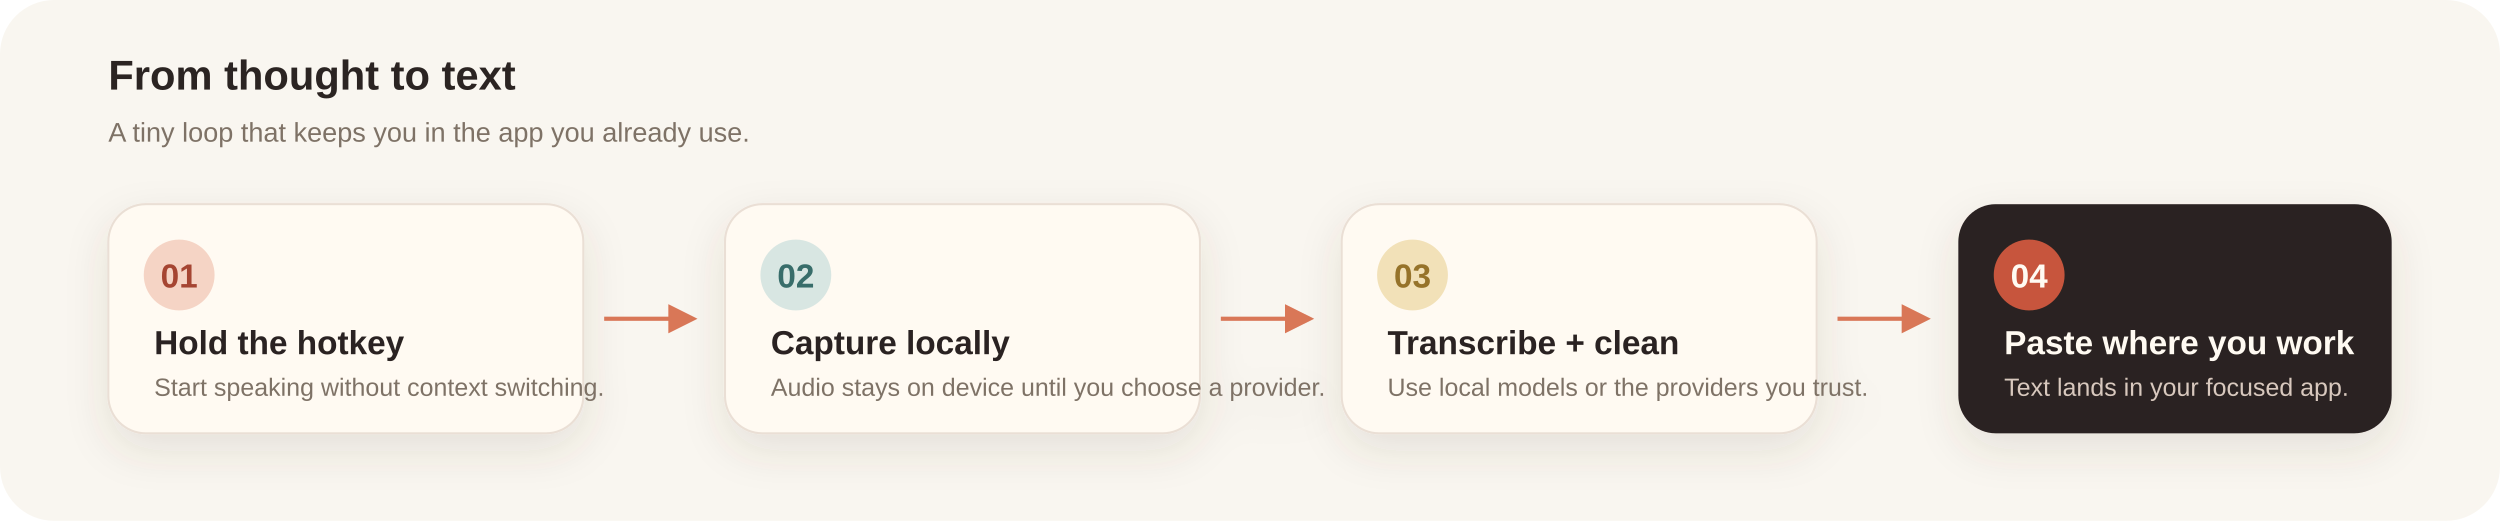
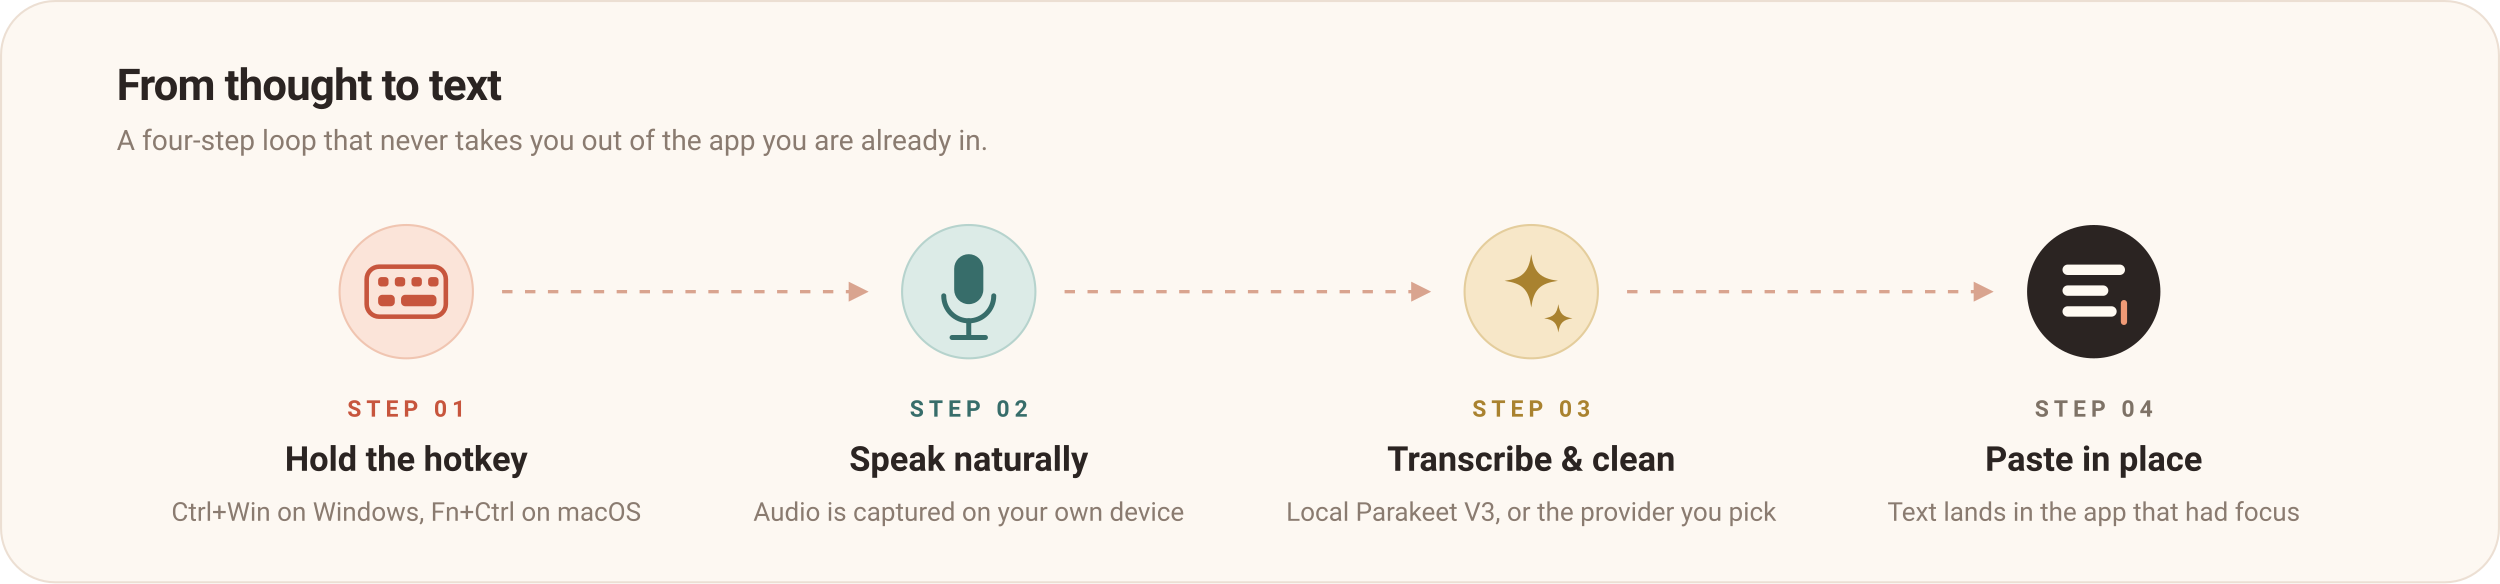
- <svg xmlns="http://www.w3.org/2000/svg" viewBox="0 0 1200 250" role="img" aria-labelledby="title desc">
+ <svg xmlns="http://www.w3.org/2000/svg" viewBox="0 0 1200 280" width="1200" height="280" role="img" aria-labelledby="t d" font-family="-apple-system, BlinkMacSystemFont, 'Segoe UI', Roboto, Helvetica, Arial, sans-serif">
  <defs>
-     <filter id="cardShadow" x="-20%" y="-20%" width="140%" height="160%">
-       <feDropShadow dx="0" dy="8" stdDeviation="10" flood-color="#594740" flood-opacity=".12" />
-     </filter>
-     <marker id="arrow" viewBox="0 0 10 10" refX="8" refY="5" markerWidth="7" markerHeight="7" orient="auto-start-reverse">
-       <path d="M0 0L10 5L0 10z" fill="#d97757" />
+     <marker id="tip" viewBox="0 0 10 10" refX="9" refY="5" markerWidth="6" markerHeight="6" orient="auto">
+       <path d="M0 0 10 5 0 10Z" fill="#d9a48f" />
    </marker>
  </defs>
-   <rect width="1200" height="250" rx="26" fill="#f9f6f0" />
-   <text x="52" y="43" fill="#2b2422" font-family="Segoe UI, Arial, sans-serif" font-size="20" font-weight="700">From thought to text</text>
-   <text x="52" y="68" fill="#7e7266" font-family="Segoe UI, Arial, sans-serif" font-size="13">A tiny loop that keeps you in the app you already use.</text>
-   <g transform="translate(52 98)" filter="url(#cardShadow)">
-     <rect width="228" height="110" rx="18" fill="#fffaf2" stroke="#eadfd5" />
-     <circle cx="34" cy="34" r="17" fill="#f5d4c5" />
-     <text x="34" y="40" text-anchor="middle" fill="#a54532" font-family="Segoe UI, Arial, sans-serif" font-size="16" font-weight="700">01</text>
-     <text x="22" y="72" fill="#2b2422" font-family="Segoe UI, Arial, sans-serif" font-size="16" font-weight="700">Hold the hotkey</text>
-     <text x="22" y="92" fill="#7e7266" font-family="Segoe UI, Arial, sans-serif" font-size="12">Start speaking without context switching.</text>
+   <rect x=".5" y=".5" width="1199" height="279" rx="26" fill="#fdf8f2" stroke="#ecdfd3" />
+   <text x="56" y="48" fill="#2b2422" font-size="21" font-weight="700" letter-spacing="-.4">From thought to text</text>
+   <text x="56" y="72" fill="#8a7b70" font-size="13.5">A four-step loop that never takes you out of the app you are already in.</text>
+   <g stroke="#d9a48f" stroke-width="1.6" stroke-dasharray="5 6" marker-end="url(#tip)">
+     <line x1="241" y1="140" x2="416" y2="140" />
+     <line x1="511" y1="140" x2="686" y2="140" />
+     <line x1="781" y1="140" x2="956" y2="140" />
  </g>
-   <path d="M290 153H332" fill="none" stroke="#d97757" stroke-width="2" marker-end="url(#arrow)" />
-   <g transform="translate(348 98)" filter="url(#cardShadow)">
-     <rect width="228" height="110" rx="18" fill="#fffaf2" stroke="#eadfd5" />
-     <circle cx="34" cy="34" r="17" fill="#d8e6e2" />
-     <text x="34" y="40" text-anchor="middle" fill="#376d6a" font-family="Segoe UI, Arial, sans-serif" font-size="16" font-weight="700">02</text>
-     <text x="22" y="72" fill="#2b2422" font-family="Segoe UI, Arial, sans-serif" font-size="16" font-weight="700">Capture locally</text>
-     <text x="22" y="92" fill="#7e7266" font-family="Segoe UI, Arial, sans-serif" font-size="12">Audio stays on device until you choose a provider.</text>
-   </g>
-   <path d="M586 153H628" fill="none" stroke="#d97757" stroke-width="2" marker-end="url(#arrow)" />
-   <g transform="translate(644 98)" filter="url(#cardShadow)">
-     <rect width="228" height="110" rx="18" fill="#fffaf2" stroke="#eadfd5" />
-     <circle cx="34" cy="34" r="17" fill="#f2e1b8" />
-     <text x="34" y="40" text-anchor="middle" fill="#96732b" font-family="Segoe UI, Arial, sans-serif" font-size="16" font-weight="700">03</text>
-     <text x="22" y="72" fill="#2b2422" font-family="Segoe UI, Arial, sans-serif" font-size="16" font-weight="700">Transcribe + clean</text>
-     <text x="22" y="92" fill="#7e7266" font-family="Segoe UI, Arial, sans-serif" font-size="12">Use local models or the providers you trust.</text>
-   </g>
-   <path d="M882 153H924" fill="none" stroke="#d97757" stroke-width="2" marker-end="url(#arrow)" />
-   <g transform="translate(940 98)" filter="url(#cardShadow)">
-     <rect width="208" height="110" rx="18" fill="#2b2422" />
-     <circle cx="34" cy="34" r="17" fill="#c7553d" />
-     <text x="34" y="40" text-anchor="middle" fill="#fffaf2" font-family="Segoe UI, Arial, sans-serif" font-size="16" font-weight="700">04</text>
-     <text x="22" y="72" fill="#fffaf2" font-family="Segoe UI, Arial, sans-serif" font-size="16" font-weight="700">Paste where you work</text>
-     <text x="22" y="92" fill="#d8c8be" font-family="Segoe UI, Arial, sans-serif" font-size="12">Text lands in your focused app.</text>
+   <g text-anchor="middle">
+     <g>
+       <circle cx="195" cy="140" r="32" fill="#fbe4d9" stroke="#f0c5b1" />
+       <g>
+         <rect x="176" y="128" width="38" height="24" rx="6" fill="none" stroke="#c7553d" stroke-width="2.2" />
+         <g fill="#c7553d">
+           <rect x="181.5" y="133" width="5" height="4.5" rx="1.5" />
+           <rect x="189.5" y="133" width="5" height="4.5" rx="1.5" />
+           <rect x="197.5" y="133" width="5" height="4.5" rx="1.5" />
+           <rect x="205.5" y="133" width="5" height="4.5" rx="1.5" />
+           <rect x="181.5" y="141.5" width="8" height="5.5" rx="2" />
+           <rect x="192.5" y="141.5" width="17" height="5.5" rx="2" />
+         </g>
+       </g>
+       <text x="195" y="200" fill="#c7553d" font-size="11" font-weight="700" letter-spacing="2.4">STEP 01</text>
+       <text x="195" y="226" fill="#2b2422" font-size="16.5" font-weight="700">Hold the hotkey</text>
+       <text x="195" y="250" fill="#8a7b70" font-size="12.5">Ctrl+Win on Windows, Fn+Ctrl on macOS</text>
+     </g>
+     <g>
+       <circle cx="465" cy="140" r="32" fill="#dcebe7" stroke="#b6d3cd" />
+       <g fill="none" stroke="#376d6a" stroke-width="2.4" stroke-linecap="round">
+         <rect x="458" y="122" width="14" height="24" rx="7" fill="#376d6a" stroke="none" />
+         <path d="M453 142a12 12 0 0 0 24 0" />
+         <path d="M465 154v8M457 162h16" />
+       </g>
+       <text x="465" y="200" fill="#376d6a" font-size="11" font-weight="700" letter-spacing="2.4">STEP 02</text>
+       <text x="465" y="226" fill="#2b2422" font-size="16.5" font-weight="700">Speak naturally</text>
+       <text x="465" y="250" fill="#8a7b70" font-size="12.5">Audio is captured on your own device</text>
+     </g>
+     <g>
+       <circle cx="735" cy="140" r="32" fill="#f7e7c8" stroke="#e4cd9c" />
+       <g fill="#a9822f">
+         <path d="M735 122c1.2 8.6 4.2 11.6 12.8 12.8-8.6 1.2-11.6 4.2-12.8 12.8-1.2-8.6-4.2-11.6-12.8-12.8 8.6-1.2 11.6-4.2 12.8-12.8Z" />
+         <path d="M748 146c.7 4.6 2.2 6.1 6.8 6.8-4.6.7-6.1 2.2-6.8 6.8-.7-4.6-2.2-6.1-6.8-6.8 4.6-.7 6.1-2.2 6.8-6.8Z" />
+       </g>
+       <text x="735" y="200" fill="#a9822f" font-size="11" font-weight="700" letter-spacing="2.4">STEP 03</text>
+       <text x="735" y="226" fill="#2b2422" font-size="16.5" font-weight="700">Transcribe &amp; clean</text>
+       <text x="735" y="250" fill="#8a7b70" font-size="12.5">Local Parakeet V3, or the provider you pick</text>
+     </g>
+     <g>
+       <circle cx="1005" cy="140" r="32" fill="#2b2422" />
+       <g fill="#fffaf2">
+         <rect x="990" y="127" width="30" height="5" rx="2.5" />
+         <rect x="990" y="137" width="22" height="5" rx="2.5" />
+         <rect x="990" y="147" width="26" height="5" rx="2.5" />
+       </g>
+       <rect x="1018" y="144" width="3" height="12" rx="1.5" fill="#ef9a76" />
+       <text x="1005" y="200" fill="#7e7266" font-size="11" font-weight="700" letter-spacing="2.4">STEP 04</text>
+       <text x="1005" y="226" fill="#2b2422" font-size="16.5" font-weight="700">Paste in place</text>
+       <text x="1005" y="250" fill="#8a7b70" font-size="12.5">Text lands in the app that had focus</text>
+     </g>
  </g>
</svg>
